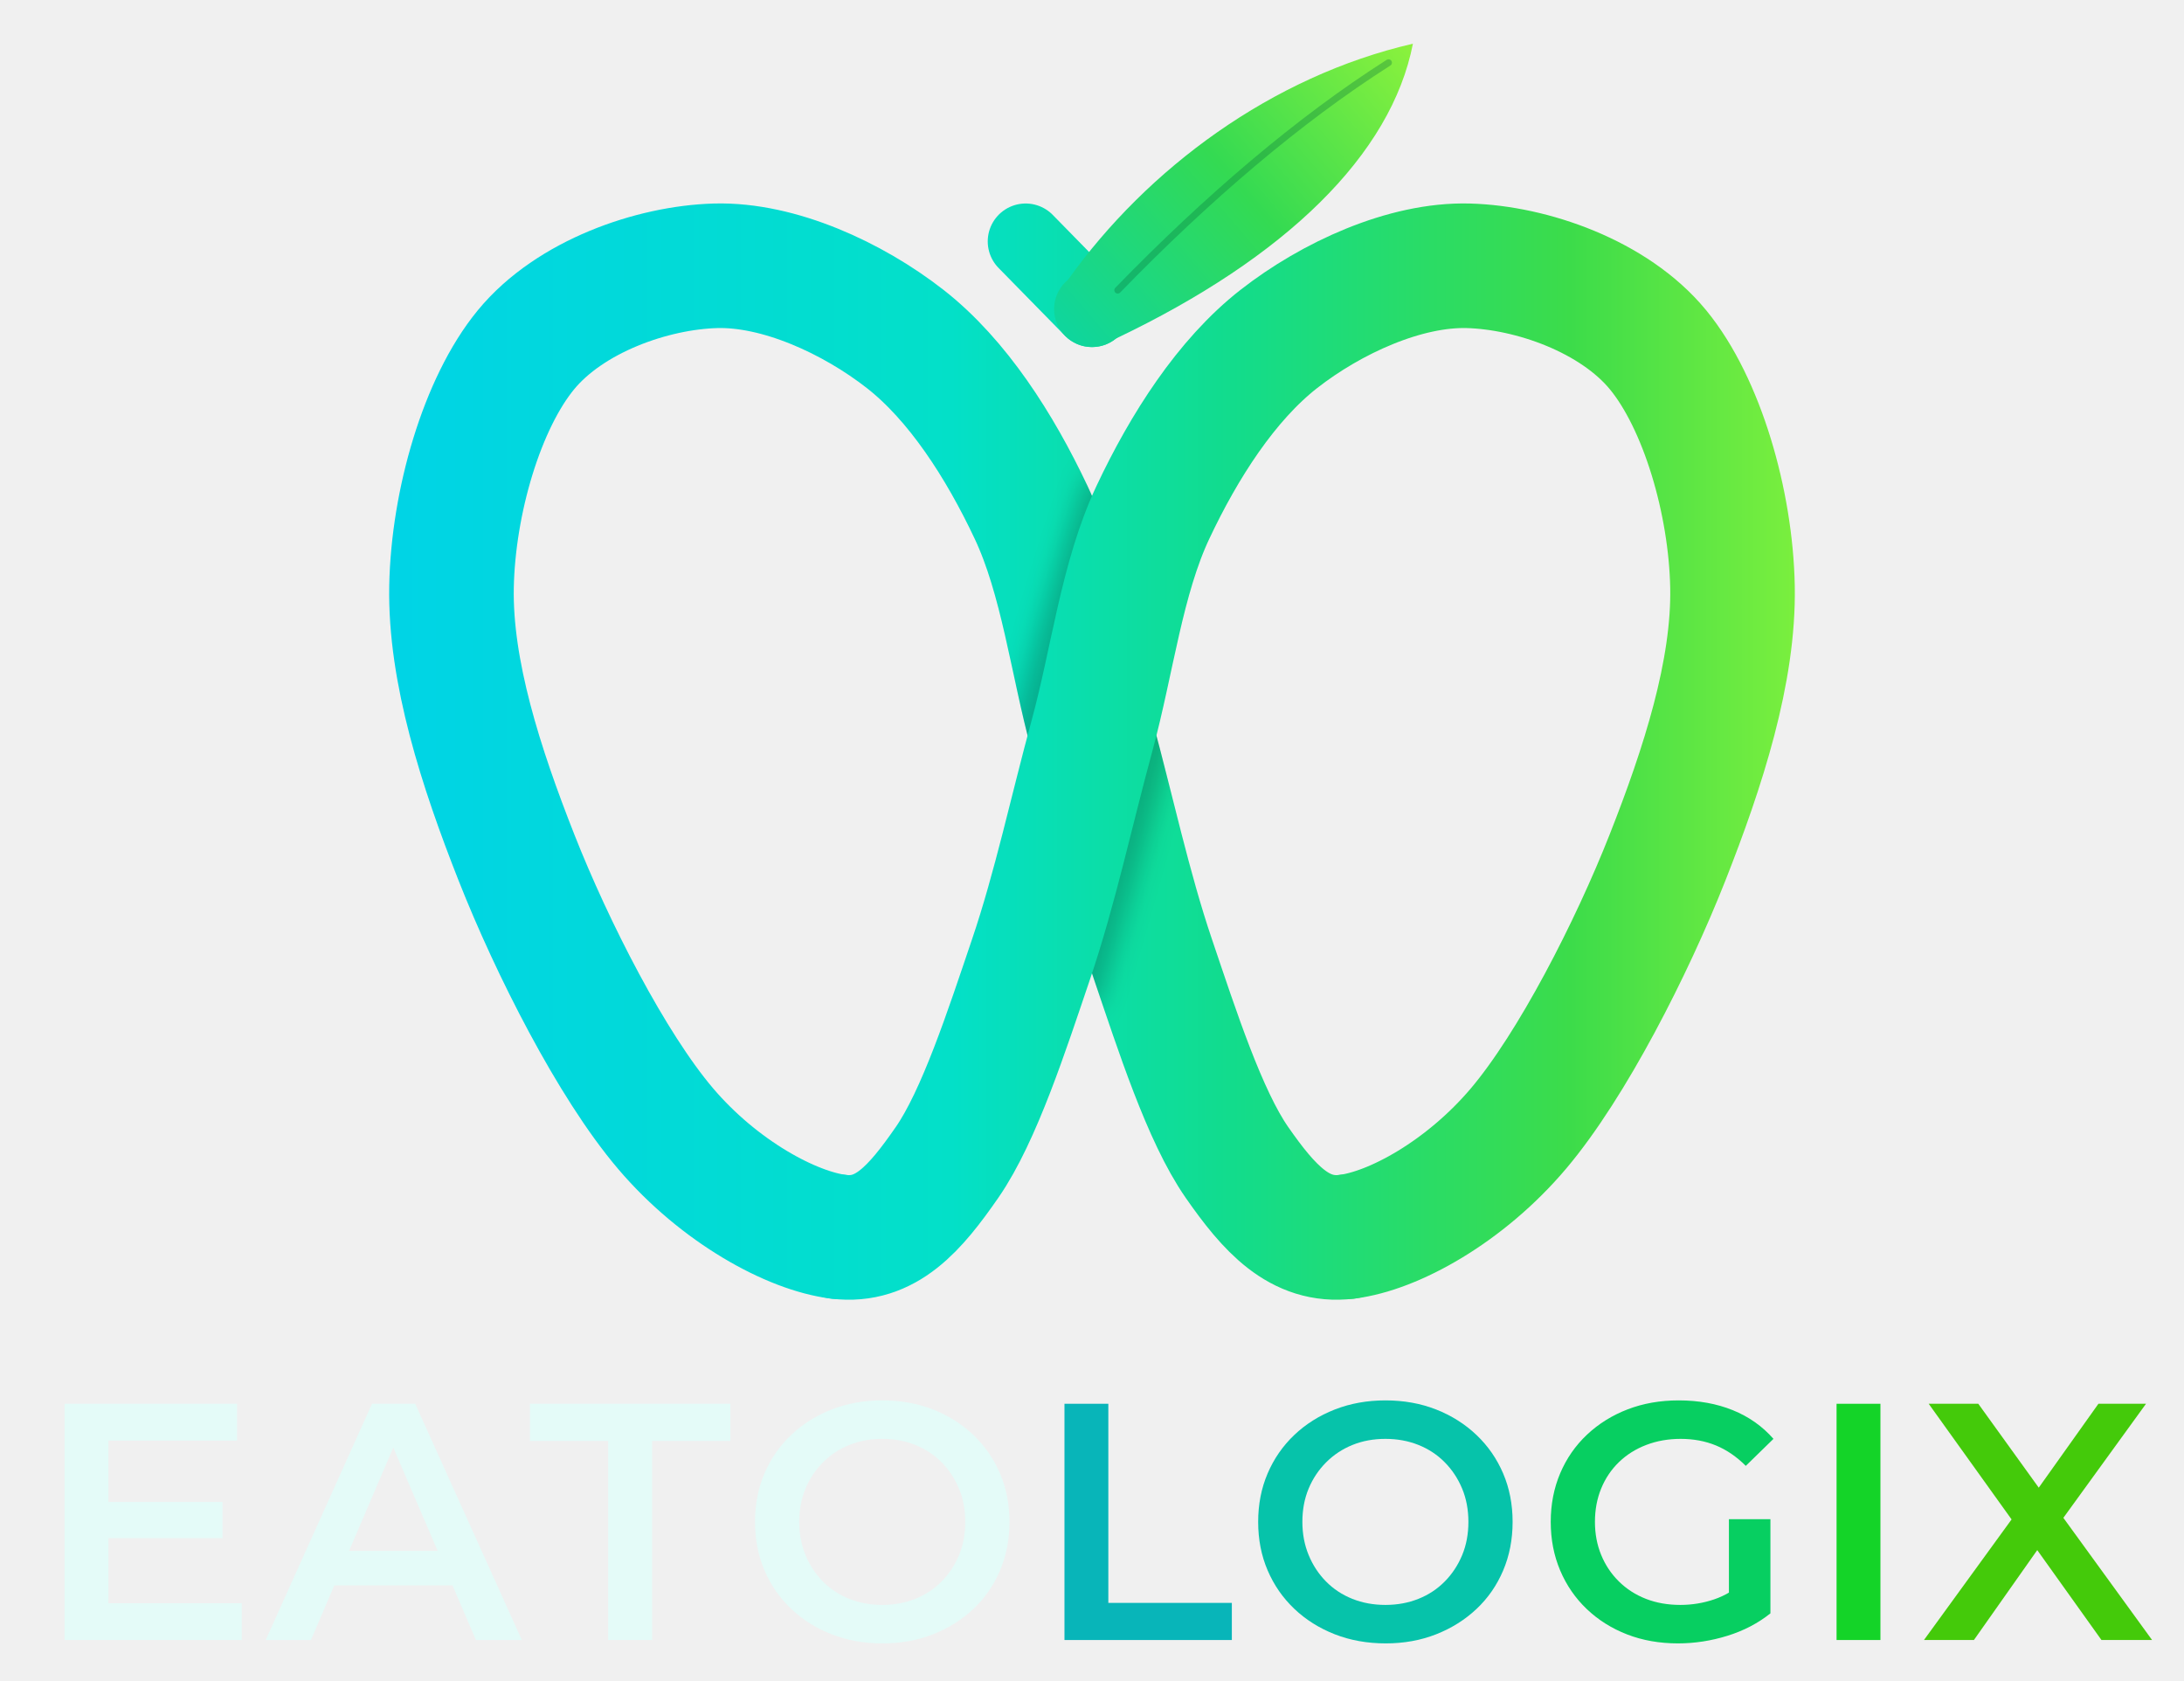
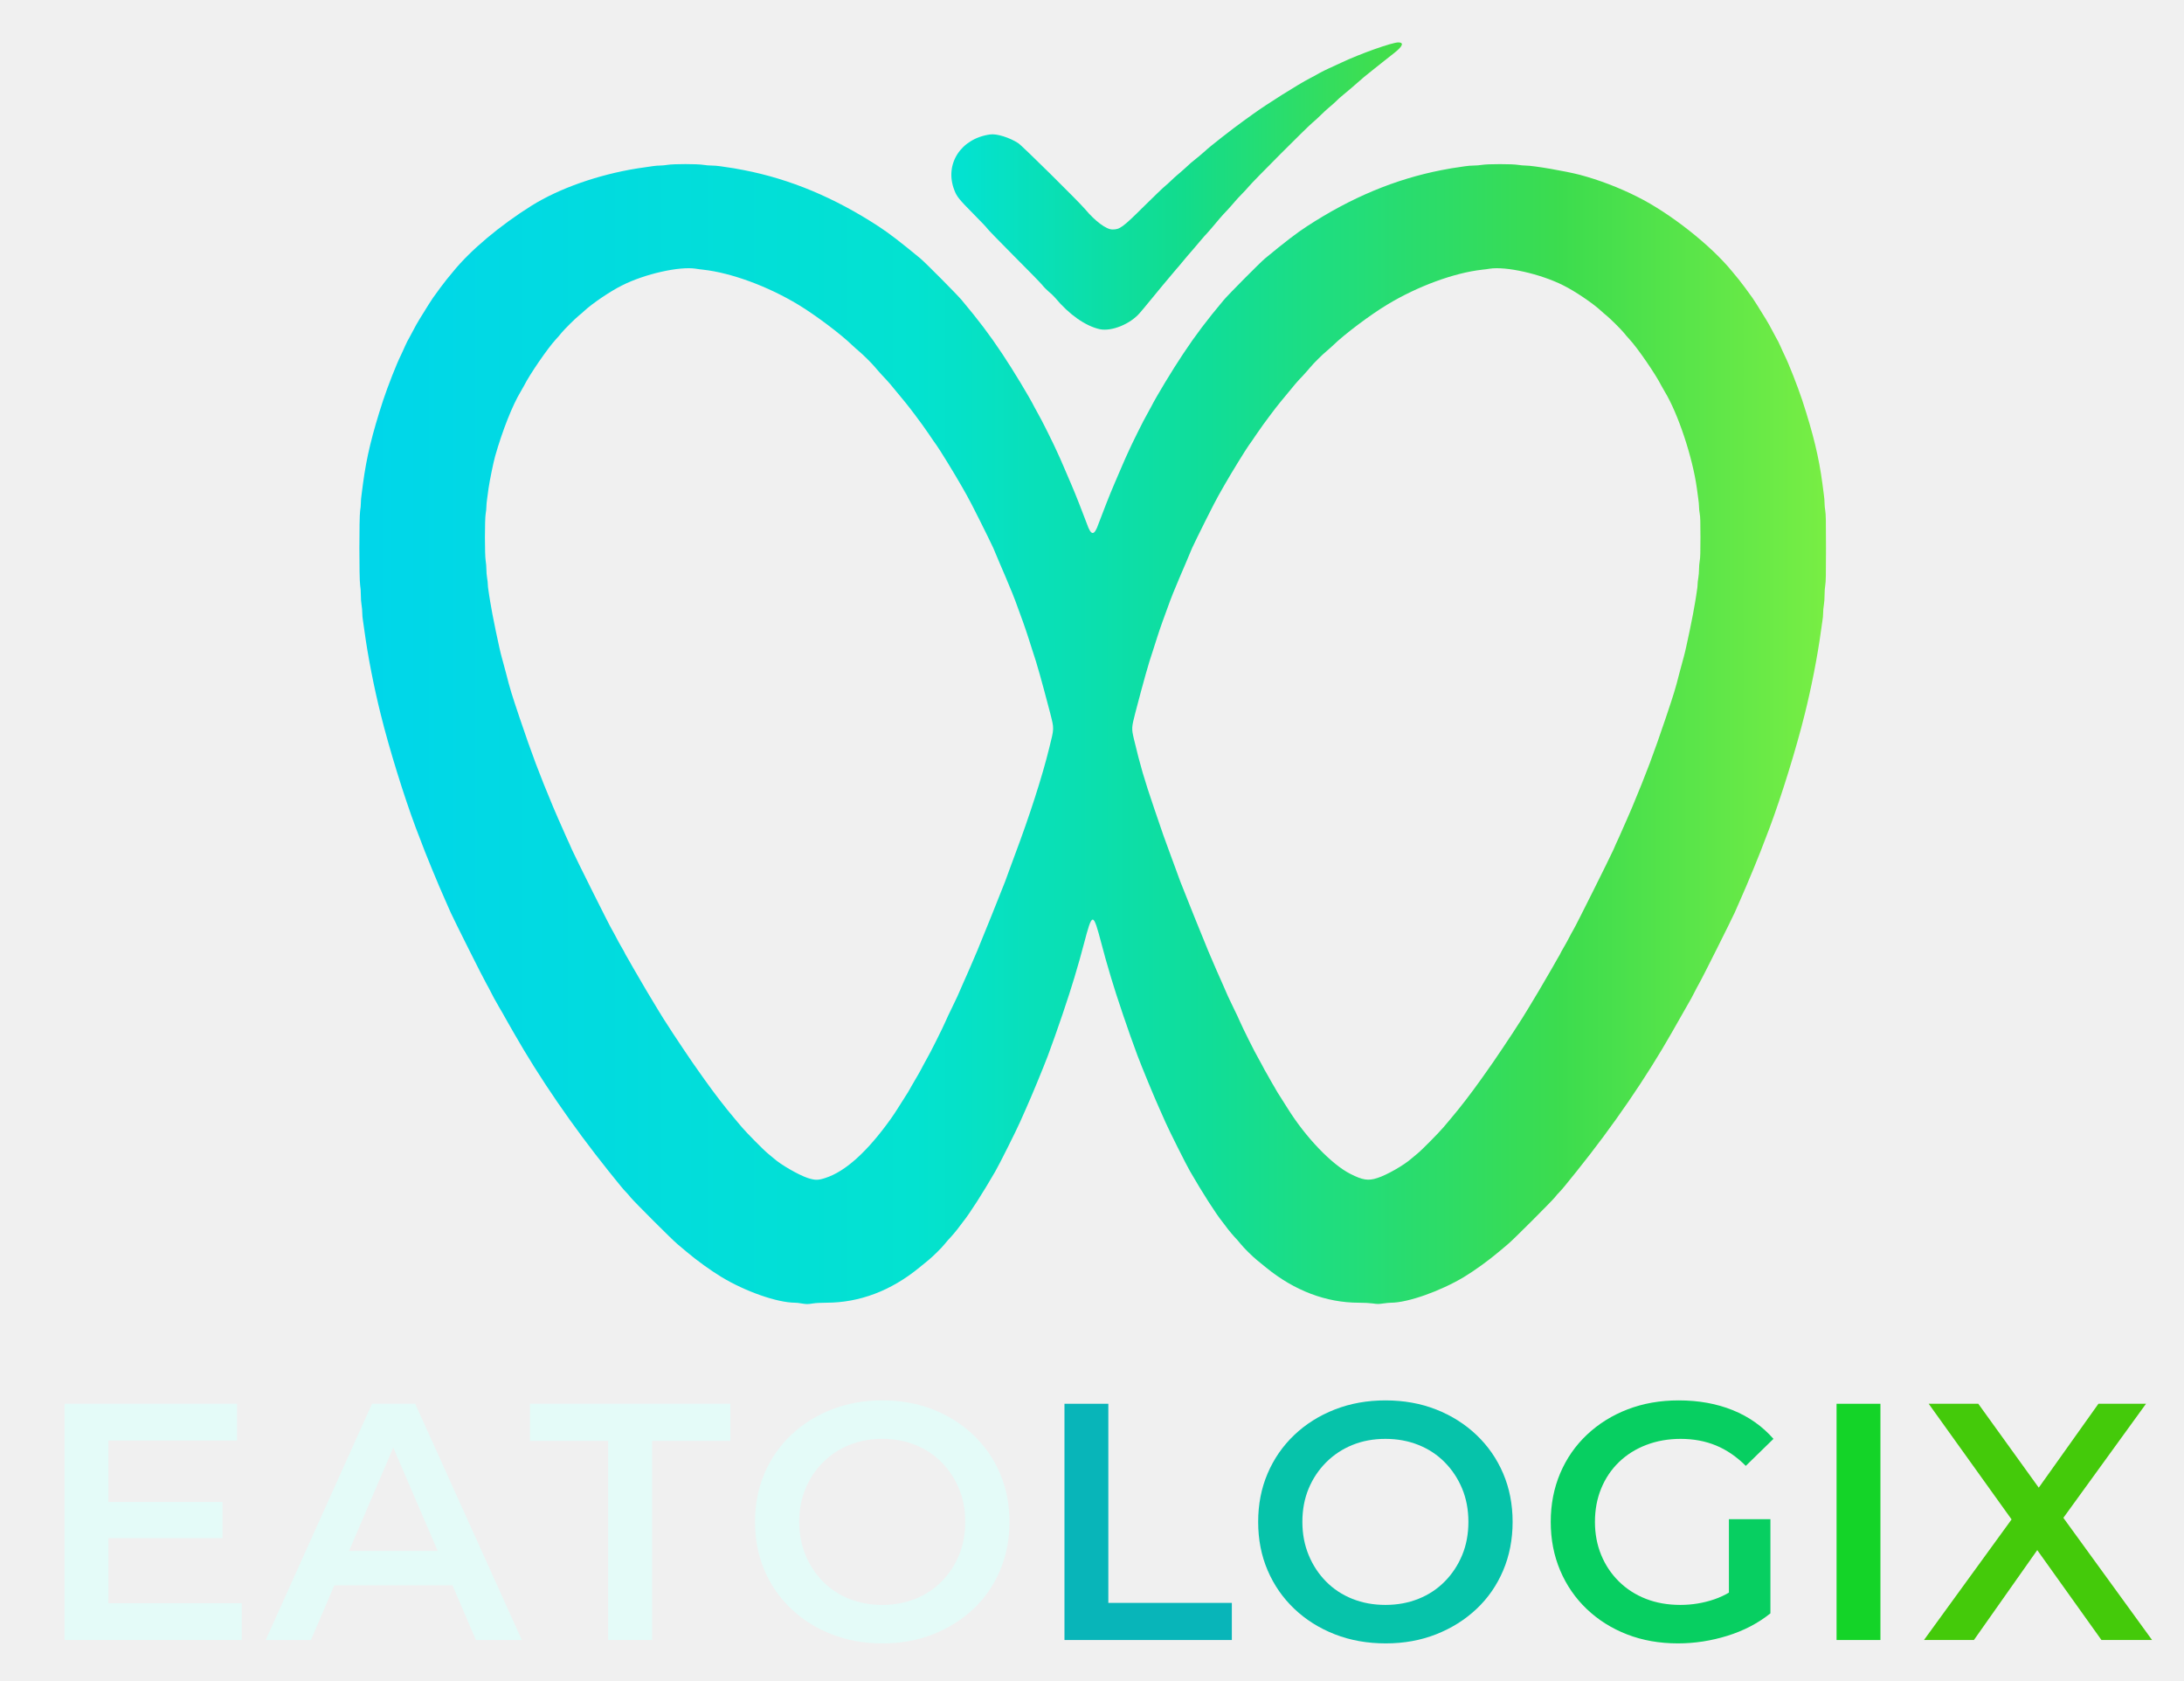
<svg xmlns="http://www.w3.org/2000/svg" viewBox="170 40 1196 920" role="img" aria-label="EATOLOGIX">
  <defs>
-     <linearGradient id="fg" gradientUnits="userSpaceOnUse" x1="108" y1="0" x2="1146" y2="0">
-       <stop offset="0" stop-color="#00D4E6" />
-       <stop offset=".4" stop-color="#03E0C8" />
-       <stop offset=".6" stop-color="#12DC8C" />
-       <stop offset=".84" stop-color="#3CDC4A" />
-       <stop offset="1" stop-color="#7AEF3E" />
+     <linearGradient id="fg" gradientUnits="userSpaceOnUse" x1="107" y1="0" x2="1134" y2="0">
+       <stop offset="0" stop-color="#00D6EA" />
+       <stop offset=".38" stop-color="#03E2D0" />
+       <stop offset=".58" stop-color="#10DD98" />
+       <stop offset=".82" stop-color="#3CDC4E" />
+       <stop offset="1" stop-color="#78EE44" />
    </linearGradient>
-     <linearGradient id="fl" gradientUnits="userSpaceOnUse" x1="612" y1="320" x2="864" y2="104">
-       <stop offset="0" stop-color="#0FD69C" />
-       <stop offset=".5" stop-color="#34DA52" />
-       <stop offset="1" stop-color="#8CF23C" />
+     <linearGradient id="fc" gradientUnits="userSpaceOnUse" x1="530" y1="0" x2="840" y2="0">
+       <stop offset="0" stop-color="#03E2D0" />
+       <stop offset=".5" stop-color="#12DC8C" />
+       <stop offset="1" stop-color="#46DE46" />
    </linearGradient>
-     <filter id="fs" x="-60%" y="-60%" width="220%" height="220%">
-       <feGaussianBlur stdDeviation="9" />
-     </filter>
-     <mask id="fm" maskUnits="userSpaceOnUse" x="0" y="0" width="1254" height="1254">
-       <path d="M815,985 C780.3,989.2 757.8,964.2 734,930 C710.2,895.8 689.8,832.5 672,780 C654.2,727.5 642.0,670.0 627,615 C612.0,560.0 605.0,498.8 582,450 C559.0,401.2 527.8,352.3 489,322 C450.2,291.7 395.7,266.7 349,268 C302.3,269.3 241.5,290.5 209,330 C176.5,369.5 155.2,442.5 154,505 C152.8,567.5 175.7,638.3 202,705 C228.3,771.7 272.3,858.3 312,905 C351.7,951.7 405.3,980.8 440,985" fill="none" stroke="#fff" stroke-width="92" stroke-linecap="round" />
-     </mask>
  </defs>
-   <g transform="translate(303.06,-13.19) scale(0.74153)">
-     <path d="M815,985 C780.3,989.2 757.8,964.2 734,930 C710.2,895.8 689.8,832.5 672,780 C654.2,727.5 642.0,670.0 627,615 C612.0,560.0 605.0,498.8 582,450 C559.0,401.2 527.8,352.3 489,322 C450.2,291.7 395.7,266.7 349,268 C302.3,269.3 241.5,290.5 209,330 C176.5,369.5 155.2,442.5 154,505 C152.8,567.5 175.7,638.3 202,705 C228.3,771.7 272.3,858.3 312,905 C351.7,951.7 405.3,980.8 440,985" fill="none" stroke="url(#fg)" stroke-width="92" stroke-linecap="round" />
-     <g mask="url(#fm)">
-       <path d="M575,800 C598,720 612,670 627,615 C642,560 656,510 680,440" fill="none" stroke="#00141A" stroke-opacity=".22" stroke-width="118" filter="url(#fs)" />
-     </g>
-     <path d="M440,985 C474.7,989.2 496.3,964.2 520,930 C543.7,895.8 564.2,832.5 582,780 C599.8,727.5 612.0,670.0 627,615 C642.0,560.0 649.0,498.8 672,450 C695.0,401.2 726.2,352.3 765,322 C803.8,291.7 858.3,266.7 905,268 C951.7,269.3 1012.5,290.5 1045,330 C1077.5,369.5 1098.8,442.5 1100,505 C1101.2,567.5 1078.3,638.3 1052,705 C1025.7,771.7 981.5,858.3 942,905 C902.5,951.7 849.7,980.8 815,985" fill="none" stroke="url(#fg)" stroke-width="92" stroke-linecap="round" />
-     <path d="M578,250 L627,300" fill="none" stroke="url(#fg)" stroke-width="56" stroke-linecap="round" />
-     <circle cx="627" cy="300" r="28" fill="url(#fl)" />
-     <path d="M609.3,278.3 C668,196 760,128 864,104 C848,186 770,262 644.7,321.7 Z" fill="url(#fl)" />
-     <path d="M646,286 C712,218 780,160 846,118" fill="none" stroke="#06703A" stroke-opacity=".32" stroke-width="5" stroke-linecap="round" />
+   <g transform="translate(283.23,-51.38) scale(0.78125)">
+     <path d="M416.8,1030.5 C415.4,1030.2 413.3,1030.0 412.2,1030.0 C399.7,1029.9 377.5,1022.1 360.8,1012.0 C353.5,1007.6 343.5,1000.4 336.3,994.3 C334.6,992.8 331.7,990.5 330.0,989.0 C326.3,986.0 299.5,959.1 297.1,956.2 C296.3,955.1 294.7,953.3 293.6,952.2 C291.5,950.0 290.4,948.6 281.7,937.8 C256.1,905.8 233.3,872.6 215.0,840.5 C212.6,836.4 210.0,831.7 207.0,826.4 C205.8,824.4 204.1,821.5 203.2,819.8 C202.2,818.2 200.5,815.0 199.4,812.8 C198.3,810.5 196.7,807.7 196.0,806.4 C194.2,803.5 173.2,761.5 171.0,756.6 C170.1,754.5 168.3,750.4 167.0,747.5 C162.7,738.0 152.7,713.8 149.5,704.9 C148.7,702.8 147.3,699.2 146.5,697.1 C138.1,674.6 128.0,642.1 121.9,617.5 C117.3,599.1 113.0,577.4 110.5,559.0 C110.2,556.7 109.7,553.6 109.5,552.0 C109.2,550.4 109.0,548.0 109.0,546.5 C109.0,545.0 108.8,542.6 108.5,541.0 C108.2,539.4 108.0,536.3 108.0,534.0 C108.0,531.7 107.8,528.6 107.5,527.0 C106.8,522.8 106.8,479.2 107.5,475.0 C107.8,473.4 108.0,471.0 108.0,469.7 C108.0,468.3 108.2,465.6 108.5,463.7 C108.8,461.7 109.2,458.3 109.5,456.0 C112.0,437.2 115.9,421.2 123.7,397.3 C127.0,387.4 133.1,371.9 135.8,366.5 C136.7,364.7 138.1,361.5 139.0,359.5 C139.9,357.5 141.2,354.8 142.0,353.6 C142.7,352.3 144.1,349.8 145.0,348.0 C145.9,346.2 147.8,342.8 149.3,340.4 C154.6,331.8 157.1,327.8 158.5,325.8 C162.2,320.6 165.7,315.9 168.1,312.9 C169.6,311.1 171.7,308.5 172.8,307.2 C184.8,292.4 205.5,275.0 227.7,261.1 C247.1,249.0 274.3,239.4 301.8,235.0 C312.4,233.4 315.2,233.0 317.6,233.0 C318.8,233.0 321.3,232.8 323.0,232.5 C327.4,231.8 343.6,231.8 348.0,232.5 C349.7,232.8 352.4,233.0 354.0,233.0 C355.5,233.0 358.3,233.2 360.1,233.5 C369.1,234.8 370.9,235.1 376.5,236.2 C408.9,242.5 439.9,255.4 471.0,275.7 C478.1,280.3 486.5,286.8 500.2,298.1 C503.7,301.0 525.8,323.3 529.1,327.2 C541.0,341.4 548.8,351.7 557.5,364.8 C565.2,376.3 576.6,395.2 580.1,402.2 C581.0,403.9 582.3,406.3 583.0,407.5 C584.8,410.4 593.9,428.7 596.2,434.0 C597.3,436.3 598.9,440.0 599.9,442.3 C600.9,444.6 602.3,447.8 603.0,449.5 C603.7,451.1 605.1,454.3 606.0,456.5 C608.4,461.9 615.0,478.8 616.9,484.0 C619.9,492.7 622.1,492.7 625.1,484.0 C627.0,478.8 633.6,461.9 636.0,456.5 C636.9,454.3 638.3,451.1 639.0,449.5 C639.7,447.8 641.1,444.6 642.1,442.3 C643.1,440.0 644.7,436.3 645.8,434.0 C648.1,428.7 657.2,410.4 659.0,407.5 C659.7,406.3 661.0,403.9 661.9,402.2 C665.4,395.2 676.8,376.3 684.5,364.8 C693.2,351.7 701.0,341.4 712.9,327.2 C716.2,323.3 738.3,301.0 741.8,298.1 C755.5,286.8 763.9,280.3 771.0,275.7 C802.1,255.4 833.1,242.5 865.5,236.2 C871.1,235.1 872.9,234.8 881.9,233.5 C883.7,233.2 886.5,233.0 888.0,233.0 C889.6,233.0 892.3,232.8 894.0,232.5 C896.2,232.2 900.0,232.0 906.5,232.0 C913.0,232.0 916.8,232.2 919.0,232.5 C920.7,232.8 923.2,233.0 924.4,233.0 C929.9,233.0 952.5,236.9 962.5,239.5 C975.7,243.0 989.9,248.4 1002.8,254.9 C1025.8,266.4 1054.3,288.9 1069.2,307.2 C1070.3,308.5 1072.4,311.1 1073.9,312.9 C1076.3,315.9 1079.8,320.6 1083.5,325.8 C1084.9,327.8 1087.4,331.8 1092.7,340.4 C1094.2,342.8 1096.1,346.2 1097.0,348.0 C1097.9,349.8 1099.3,352.3 1100.0,353.6 C1100.8,354.8 1102.1,357.5 1103.0,359.5 C1103.9,361.5 1105.3,364.7 1106.2,366.5 C1108.9,371.9 1115.0,387.4 1118.3,397.3 C1126.1,421.2 1130.0,437.2 1132.5,456.0 C1132.8,458.3 1133.2,461.7 1133.5,463.7 C1133.8,465.6 1134.0,468.3 1134.0,469.7 C1134.0,471.0 1134.2,473.4 1134.5,475.0 C1134.9,477.3 1135.0,481.9 1135.0,501.0 C1135.0,520.1 1134.9,524.7 1134.5,527.0 C1134.2,528.6 1134.0,531.7 1134.0,534.0 C1134.0,536.3 1133.8,539.4 1133.5,541.0 C1133.2,542.6 1133.0,545.0 1133.0,546.5 C1133.0,548.0 1132.8,550.4 1132.5,552.0 C1132.3,553.6 1131.8,556.7 1131.5,559.0 C1129.0,577.4 1124.7,599.1 1120.1,617.5 C1114.0,642.1 1103.9,674.6 1095.5,697.1 C1094.7,699.2 1093.3,702.8 1092.5,704.9 C1089.3,713.8 1079.3,738.0 1075.0,747.5 C1073.7,750.4 1071.9,754.5 1071.0,756.6 C1068.8,761.5 1047.8,803.5 1046.0,806.4 C1045.3,807.7 1043.7,810.5 1042.6,812.8 C1041.5,815.0 1039.8,818.2 1038.8,819.8 C1037.9,821.5 1036.2,824.4 1035.1,826.3 C1034.0,828.3 1032.2,831.5 1031.0,833.5 C1029.8,835.5 1028.0,838.7 1026.9,840.7 C1008.9,872.3 985.9,905.9 960.3,937.8 C951.6,948.6 950.5,950.0 948.4,952.2 C947.3,953.3 945.7,955.1 944.9,956.2 C942.5,959.1 915.7,986.0 912.0,989.0 C910.3,990.5 907.4,992.8 905.7,994.3 C898.5,1000.4 888.5,1007.6 881.2,1012.0 C864.7,1021.9 841.8,1030.0 830.1,1030.0 C829.2,1030.0 826.8,1030.2 824.8,1030.5 C821.3,1031.0 820.7,1031.0 817.2,1030.5 C814.9,1030.2 811.3,1030.0 807.5,1030.0 C784.7,1030.0 762.5,1021.6 742.7,1005.5 C740.5,1003.7 737.5,1001.3 736.2,1000.2 C733.0,997.6 727.0,991.7 724.6,988.7 C723.5,987.3 721.6,985.1 720.3,983.8 C719.1,982.5 717.2,980.2 716.0,978.7 C714.8,977.1 713.0,974.7 711.9,973.3 C707.3,967.6 697.9,952.9 689.3,938.0 C686.9,934.0 674.1,908.4 672.0,903.5 C671.1,901.5 669.3,897.4 668.0,894.5 C663.8,885.2 655.5,865.0 652.4,856.8 C646.1,840.0 637.6,814.8 633.9,802.3 C632.5,797.3 630.7,791.4 630.1,789.3 C629.5,787.2 628.2,782.4 627.2,778.6 C621.2,755.8 620.8,755.8 614.8,778.6 C613.8,782.4 612.5,787.2 611.9,789.3 C611.3,791.4 609.5,797.3 608.1,802.3 C604.4,814.8 595.9,840.0 589.6,856.8 C586.5,865.0 578.2,885.2 574.0,894.5 C572.7,897.4 570.9,901.5 570.0,903.5 C567.9,908.4 555.1,934.0 552.7,938.0 C544.1,952.9 534.7,967.6 530.1,973.3 C529.0,974.7 527.2,977.1 526.0,978.7 C524.8,980.2 522.9,982.5 521.7,983.8 C520.4,985.1 518.5,987.3 517.4,988.7 C515.0,991.7 509.0,997.6 505.8,1000.2 C504.5,1001.3 501.5,1003.7 499.3,1005.5 C479.5,1021.7 457.4,1030.0 434.3,1030.0 C430.6,1030.0 426.9,1030.2 425.0,1030.5 C421.3,1031.1 420.4,1031.1 416.8,1030.5 Z M433.5,942.6 C447.6,938.1 462.9,924.3 479.5,901.1 C481.0,899.0 483.1,895.8 484.3,893.9 C485.5,892.0 487.7,888.5 489.3,886.0 C490.9,883.5 492.5,881.0 492.8,880.3 C493.4,879.2 494.1,877.9 498.8,869.9 C499.8,868.2 501.3,865.4 502.1,863.8 C503.0,862.1 504.3,859.7 505.0,858.5 C506.8,855.6 516.2,836.8 518.0,832.5 C518.8,830.7 520.5,826.9 521.9,824.2 C523.3,821.4 525.2,817.4 526.2,815.2 C527.1,813.0 528.9,809.1 530.0,806.5 C533.0,799.9 535.5,794.0 537.0,790.5 C537.7,788.9 539.1,785.7 540.0,783.5 C542.2,778.4 557.6,740.1 559.6,734.8 C560.4,732.6 561.9,728.4 563.0,725.5 C564.1,722.6 565.6,718.3 566.5,716.0 C576.6,689.2 585.7,661.0 590.5,641.3 C594.1,627.0 594.0,627.9 591.2,616.8 C585.3,594.3 581.9,582.0 578.8,573.0 C577.8,570.0 576.4,565.6 575.7,563.3 C575.0,561.0 573.4,556.4 572.2,553.0 C570.9,549.6 569.2,544.8 568.3,542.3 C566.7,537.6 562.9,528.2 560.0,521.5 C559.1,519.3 557.2,514.9 555.8,511.7 C554.5,508.5 552.4,503.7 551.3,501.0 C548.5,494.9 535.2,468.2 532.8,464.2 C531.9,462.5 530.2,459.5 529.0,457.5 C524.0,448.7 513.5,431.7 511.6,429.1 C510.8,428.1 508.3,424.4 506.0,421.0 C503.7,417.6 499.4,411.6 496.4,407.7 C491.7,401.4 488.5,397.5 479.0,386.1 C477.8,384.7 475.4,382.0 473.6,380.2 C471.9,378.3 469.5,375.7 468.4,374.3 C466.1,371.5 459.7,365.2 457.0,363.0 C456.0,362.2 453.9,360.3 452.3,358.8 C444.5,351.2 426.4,337.6 414.6,330.5 C393.1,317.5 367.6,308.2 348.1,306.0 C346.2,305.8 343.8,305.5 342.8,305.3 C331.4,303.5 307.1,308.9 291.1,317.0 C283.0,321.0 270.3,329.6 264.7,334.8 C263.7,335.8 262.0,337.2 261.0,338.0 C258.3,340.2 250.9,347.5 248.6,350.3 C247.5,351.7 245.8,353.7 244.8,354.7 C239.2,360.7 226.4,379.3 222.5,387.1 C221.8,388.3 220.7,390.3 220.0,391.5 C214.3,400.9 207.2,418.8 202.1,436.8 C200.8,441.5 198.3,453.8 197.5,459.3 C197.2,461.4 196.8,464.7 196.5,466.7 C196.2,468.6 196.0,471.1 196.0,472.2 C196.0,473.3 195.8,475.4 195.5,477.0 C194.8,481.1 194.8,505.9 195.5,510.0 C195.8,511.6 196.0,514.3 196.0,516.0 C196.0,517.7 196.2,520.4 196.5,522.0 C196.8,523.6 197.0,525.6 197.0,526.5 C197.0,527.4 197.2,529.5 197.5,531.1 C197.7,532.8 198.3,536.3 198.7,538.8 C199.9,546.9 205.3,572.7 206.7,577.4 C207.1,578.7 208.4,583.7 209.7,588.5 C212.6,600.0 213.7,603.4 219.2,619.8 C228.1,646.1 232.8,658.6 242.9,682.8 C245.4,688.7 246.7,691.6 252.1,703.8 C253.3,706.4 255.1,710.3 256.0,712.5 C258.5,718.1 282.3,765.8 284.0,768.5 C284.7,769.7 286.1,772.2 287.0,774.0 C287.9,775.8 289.3,778.3 290.0,779.5 C290.7,780.7 291.8,782.6 292.4,783.7 C292.9,784.9 294.2,787.2 295.2,788.8 C296.1,790.5 297.8,793.5 299.0,795.5 C304.7,805.5 312.3,818.2 316.1,824.4 C317.4,826.5 319.2,829.4 320.1,830.9 C321.9,833.8 331.6,848.7 333.8,851.8 C338.4,858.7 343.1,865.5 344.8,867.8 C345.8,869.3 347.7,871.9 348.9,873.6 C356.1,883.7 363.5,893.3 370.2,901.2 C371.7,902.9 373.8,905.5 375.0,906.9 C378.0,910.5 390.3,923.0 393.3,925.4 C394.7,926.6 396.6,928.1 397.5,928.9 C402.4,933.3 414.8,940.4 421.0,942.5 C426.2,944.2 428.4,944.3 433.5,942.6 Z M820.5,942.6 C827.0,940.6 839.4,933.5 844.5,928.9 C845.4,928.1 847.3,926.6 848.7,925.4 C851.7,923.0 864.0,910.5 867.0,906.9 C868.2,905.5 870.3,902.9 871.8,901.2 C878.5,893.3 885.9,883.7 893.1,873.6 C894.3,871.9 896.2,869.3 897.2,867.8 C898.9,865.5 903.6,858.7 908.2,851.8 C910.4,848.7 920.1,833.8 921.9,830.9 C922.8,829.4 924.6,826.5 925.9,824.4 C929.7,818.2 937.3,805.5 943.0,795.5 C944.2,793.5 945.9,790.5 946.8,788.8 C947.8,787.2 949.1,784.9 949.6,783.7 C950.2,782.6 951.3,780.7 952.0,779.5 C952.7,778.3 954.1,775.8 955.0,774.0 C955.9,772.2 957.3,769.7 958.0,768.5 C959.7,765.8 983.5,718.1 986.0,712.5 C986.9,710.3 988.7,706.4 989.9,703.8 C995.3,691.6 996.6,688.7 999.1,682.8 C1009.2,658.6 1013.9,646.1 1022.8,619.8 C1028.3,603.4 1029.4,600.0 1032.3,588.5 C1033.6,583.7 1034.9,578.7 1035.3,577.4 C1036.7,572.7 1042.1,546.9 1043.3,538.8 C1043.7,536.3 1044.3,532.8 1044.5,531.1 C1044.8,529.5 1045.0,527.4 1045.0,526.5 C1045.0,525.6 1045.2,523.6 1045.5,522.0 C1045.8,520.4 1046.0,517.7 1046.0,516.0 C1046.0,514.3 1046.2,511.6 1046.5,510.0 C1046.9,507.8 1047.0,504.2 1047.0,493.5 C1047.0,482.8 1046.9,479.2 1046.5,477.0 C1046.2,475.4 1046.0,473.3 1046.0,472.2 C1046.0,471.1 1045.8,468.6 1045.5,466.7 C1045.2,464.7 1044.8,461.4 1044.5,459.3 C1041.5,437.4 1031.2,406.6 1022.0,391.5 C1021.3,390.3 1020.2,388.3 1019.5,387.1 C1015.6,379.3 1002.8,360.7 997.2,354.7 C996.2,353.7 994.5,351.7 993.4,350.3 C991.1,347.5 983.7,340.2 981.0,338.0 C980.0,337.2 978.3,335.8 977.3,334.8 C971.7,329.6 959.0,321.0 950.9,317.0 C934.9,308.9 910.6,303.5 899.2,305.3 C898.2,305.5 895.8,305.8 893.9,306.0 C874.4,308.2 848.9,317.5 827.4,330.5 C815.6,337.6 797.5,351.2 789.7,358.8 C788.1,360.3 786.0,362.2 785.0,363.0 C782.3,365.2 775.9,371.5 773.6,374.3 C772.5,375.7 770.1,378.3 768.4,380.2 C766.6,382.0 764.2,384.7 763.0,386.1 C753.5,397.5 750.3,401.4 745.6,407.7 C742.6,411.6 738.3,417.6 736.0,421.0 C733.7,424.4 731.2,428.1 730.4,429.1 C728.5,431.7 718.0,448.7 713.0,457.5 C711.8,459.5 710.1,462.5 709.2,464.2 C706.8,468.2 693.5,494.9 690.7,501.0 C689.6,503.7 687.5,508.5 686.2,511.7 C684.8,514.9 682.9,519.3 682.0,521.5 C679.1,528.2 675.3,537.6 673.7,542.3 C672.8,544.8 671.1,549.6 669.8,553.0 C668.6,556.4 667.0,561.0 666.3,563.3 C665.6,565.6 664.2,570.0 663.2,573.0 C660.1,582.0 656.7,594.3 650.8,616.8 C648.2,626.9 648.2,627.6 649.8,634.6 C654.6,654.5 656.8,662.1 664.3,684.2 C669.6,700.0 672.0,706.6 675.5,716.0 C676.4,718.3 677.9,722.6 679.0,725.5 C680.1,728.4 681.6,732.6 682.4,734.8 C684.4,740.1 699.8,778.4 702.0,783.5 C702.9,785.7 704.3,788.9 705.0,790.5 C706.5,794.0 709.0,799.9 712.0,806.5 C713.1,809.1 714.9,813.0 715.8,815.2 C716.8,817.4 718.7,821.4 720.1,824.2 C721.5,826.9 723.2,830.7 724.0,832.5 C725.8,836.8 735.2,855.6 737.0,858.5 C737.7,859.7 739.0,862.1 739.9,863.8 C740.7,865.4 742.2,868.2 743.2,869.8 C744.1,871.5 745.7,874.3 746.7,876.0 C747.8,877.7 748.8,879.7 749.2,880.3 C749.5,881.0 751.1,883.5 752.7,886.0 C754.3,888.5 756.5,892.0 757.7,893.9 C770.3,914.1 788.5,933.1 801.6,939.7 C810.2,944.1 814.2,944.7 820.5,942.6 Z" fill="url(#fg)" fill-rule="evenodd" />
+     <path d="M626.0,347.7 C616.0,345.5 604.5,337.5 594.6,325.6 C593.7,324.5 591.7,322.6 590.2,321.4 C588.7,320.1 586.6,318.0 585.7,316.8 C584.7,315.5 575.6,306.2 565.4,296.0 C555.3,285.8 547.0,277.3 547.0,277.0 C547.0,276.8 542.7,272.2 537.4,266.9 C527.2,256.6 525.7,254.7 524.0,250.2 C516.9,232.0 528.6,214.0 549.1,211.2 C553.7,210.5 562.8,213.4 568.8,217.3 C571.5,219.0 611.2,258.3 615.6,263.5 C622.7,272.0 630.5,277.8 634.8,277.8 C640.0,277.8 641.8,276.6 657.0,261.5 C663.7,254.9 670.3,248.5 671.7,247.4 C673.0,246.3 675.0,244.5 676.0,243.5 C677.0,242.5 679.0,240.7 680.3,239.6 C681.7,238.5 684.1,236.3 685.7,234.9 C688.3,232.4 690.3,230.6 696.0,226.1 C697.2,225.1 698.8,223.6 699.7,222.9 C702.5,220.1 720.1,206.4 727.0,201.5 C729.1,200.0 731.9,198.0 733.4,196.9 C742.6,190.2 765.3,175.9 773.3,171.8 C775.3,170.8 778.2,169.2 779.9,168.2 C781.7,167.2 784.5,165.8 786.3,165.0 C788.1,164.2 792.0,162.4 795.0,161.0 C808.5,154.6 830.8,146.7 835.2,146.7 C839.3,146.7 838.4,149.3 832.6,153.9 C830.3,155.7 827.1,158.2 825.5,159.5 C823.9,160.8 820.6,163.4 818.2,165.3 C812.5,169.8 809.0,172.7 806.5,175.0 C805.4,176.0 803.3,177.8 801.9,179.0 C800.5,180.2 798.0,182.3 796.4,183.6 C794.8,184.9 792.4,187.0 791.2,188.3 C789.9,189.5 787.7,191.5 786.3,192.6 C785.0,193.7 782.6,195.9 781.0,197.5 C779.4,199.1 776.7,201.6 775.0,203.0 C771.2,206.1 733.3,244.1 730.4,247.7 C729.3,249.0 727.1,251.4 725.5,253.0 C723.9,254.6 721.7,257.0 720.6,258.3 C719.5,259.7 717.1,262.3 715.4,264.2 C713.6,266.0 711.2,268.7 710.0,270.1 C704.6,276.6 703.0,278.4 701.2,280.4 C700.1,281.6 698.2,283.6 697.1,285.0 C695.9,286.4 693.7,289.0 692.1,290.9 C688.0,295.6 685.9,298.1 683.5,301.0 C682.4,302.4 680.6,304.5 679.5,305.7 C677.7,307.8 674.5,311.7 670.0,317.0 C668.8,318.4 665.7,322.3 663.0,325.5 C656.3,333.6 655.8,334.3 654.1,336.2 C647.4,344.1 634.3,349.4 626.0,347.7 Z" fill="url(#fc)" />
  </g>
  <g transform="translate(188,938) scale(0.1847964)">
    <path d="M214 -409H562V-302H214ZM224 -109H619V0H94V-700H605V-591H224Z" fill="#E4FBF8" />
    <path d="M690.0 0 1005.0 -700H1133.0L1449.0 0H1313.0L1042.0 -631H1094.0L824.0 0ZM835.0 -162 870.0 -264H1248.0L1283.0 -162Z" fill="#E4FBF8" />
    <path d="M1705.0 0V-590H1473.0V-700H2067.0V-590H1835.0V0Z" fill="#E4FBF8" />
    <path d="M2518.0 10Q2436.0 10 2367.0 -17.0Q2298.0 -44 2247.0 -92.5Q2196.0 -141 2168.0 -206.5Q2140.0 -272 2140.0 -350Q2140.0 -428 2168.0 -493.5Q2196.0 -559 2247.0 -607.5Q2298.0 -656 2367.0 -683.0Q2436.0 -710 2517.0 -710Q2599.0 -710 2667.5 -683.0Q2736.0 -656 2787.0 -607.5Q2838.0 -559 2866.0 -493.5Q2894.0 -428 2894.0 -350Q2894.0 -272 2866.0 -206.0Q2838.0 -140 2787.0 -92.0Q2736.0 -44 2667.5 -17.0Q2599.0 10 2518.0 10ZM2517.0 -104Q2570.0 -104 2615.0 -122.0Q2660.0 -140 2693.0 -173.5Q2726.0 -207 2744.5 -251.5Q2763.0 -296 2763.0 -350Q2763.0 -404 2744.5 -448.5Q2726.0 -493 2693.0 -526.5Q2660.0 -560 2615.0 -578.0Q2570.0 -596 2517.0 -596Q2464.0 -596 2419.5 -578.0Q2375.0 -560 2341.5 -526.5Q2308.0 -493 2289.5 -448.5Q2271.0 -404 2271.0 -350Q2271.0 -297 2289.5 -252.0Q2308.0 -207 2341.0 -173.5Q2374.0 -140 2419.0 -122.0Q2464.0 -104 2517.0 -104Z" fill="#E4FBF8" />
    <path d="M3057.0 0V-700H3187.0V-110H3553.0V0Z" fill="#08B5B9" />
    <path d="M4009.0 10Q3927.0 10 3858.0 -17.0Q3789.0 -44 3738.0 -92.5Q3687.0 -141 3659.0 -206.5Q3631.0 -272 3631.0 -350Q3631.0 -428 3659.0 -493.5Q3687.0 -559 3738.0 -607.5Q3789.0 -656 3858.0 -683.0Q3927.0 -710 4008.0 -710Q4090.0 -710 4158.5 -683.0Q4227.0 -656 4278.0 -607.5Q4329.0 -559 4357.0 -493.5Q4385.0 -428 4385.0 -350Q4385.0 -272 4357.0 -206.0Q4329.0 -140 4278.0 -92.0Q4227.0 -44 4158.5 -17.0Q4090.0 10 4009.0 10ZM4008.0 -104Q4061.0 -104 4106.0 -122.0Q4151.0 -140 4184.0 -173.5Q4217.0 -207 4235.5 -251.5Q4254.0 -296 4254.0 -350Q4254.0 -404 4235.5 -448.5Q4217.0 -493 4184.0 -526.5Q4151.0 -560 4106.0 -578.0Q4061.0 -596 4008.0 -596Q3955.0 -596 3910.5 -578.0Q3866.0 -560 3832.5 -526.5Q3799.0 -493 3780.5 -448.5Q3762.0 -404 3762.0 -350Q3762.0 -297 3780.5 -252.0Q3799.0 -207 3832.0 -173.5Q3865.0 -140 3910.0 -122.0Q3955.0 -104 4008.0 -104Z" fill="#06C3AA" />
    <path d="M4875.0 10Q4793.0 10 4724.5 -16.5Q4656.0 -43 4605.0 -91.5Q4554.0 -140 4526.0 -206.0Q4498.0 -272 4498.0 -350Q4498.0 -428 4526.0 -494.0Q4554.0 -560 4605.5 -608.5Q4657.0 -657 4726.0 -683.5Q4795.0 -710 4877.0 -710Q4966.0 -710 5037.5 -681.0Q5109.0 -652 5158.0 -596L5076.0 -516Q5035.0 -557 4987.5 -576.5Q4940.0 -596 4883.0 -596Q4828.0 -596 4781.0 -578.0Q4734.0 -560 4700.0 -527.0Q4666.0 -494 4647.5 -449.0Q4629.0 -404 4629.0 -350Q4629.0 -297 4647.5 -252.0Q4666.0 -207 4700.0 -173.5Q4734.0 -140 4780.0 -122.0Q4826.0 -104 4882.0 -104Q4934.0 -104 4982.5 -120.5Q5031.0 -137 5075.0 -176L5149.0 -79Q5094.0 -35 5021.5 -12.5Q4949.0 10 4875.0 10ZM5026.0 -96V-358H5149.0V-79Z" fill="#07CF61" />
    <path d="M5345.0 0V-700H5475.0V0Z" fill="#14D428" />
    <path d="M5604.0 0 5899.0 -406V-308L5618.0 -700H5765.0L5974.0 -410L5914.0 -409L6121.0 -700H6262.0L5983.0 -315V-409L6280.0 0H6130.0L5910.0 -308H5969.0L5752.0 0Z" fill="#44CA0A" />
  </g>
</svg>
